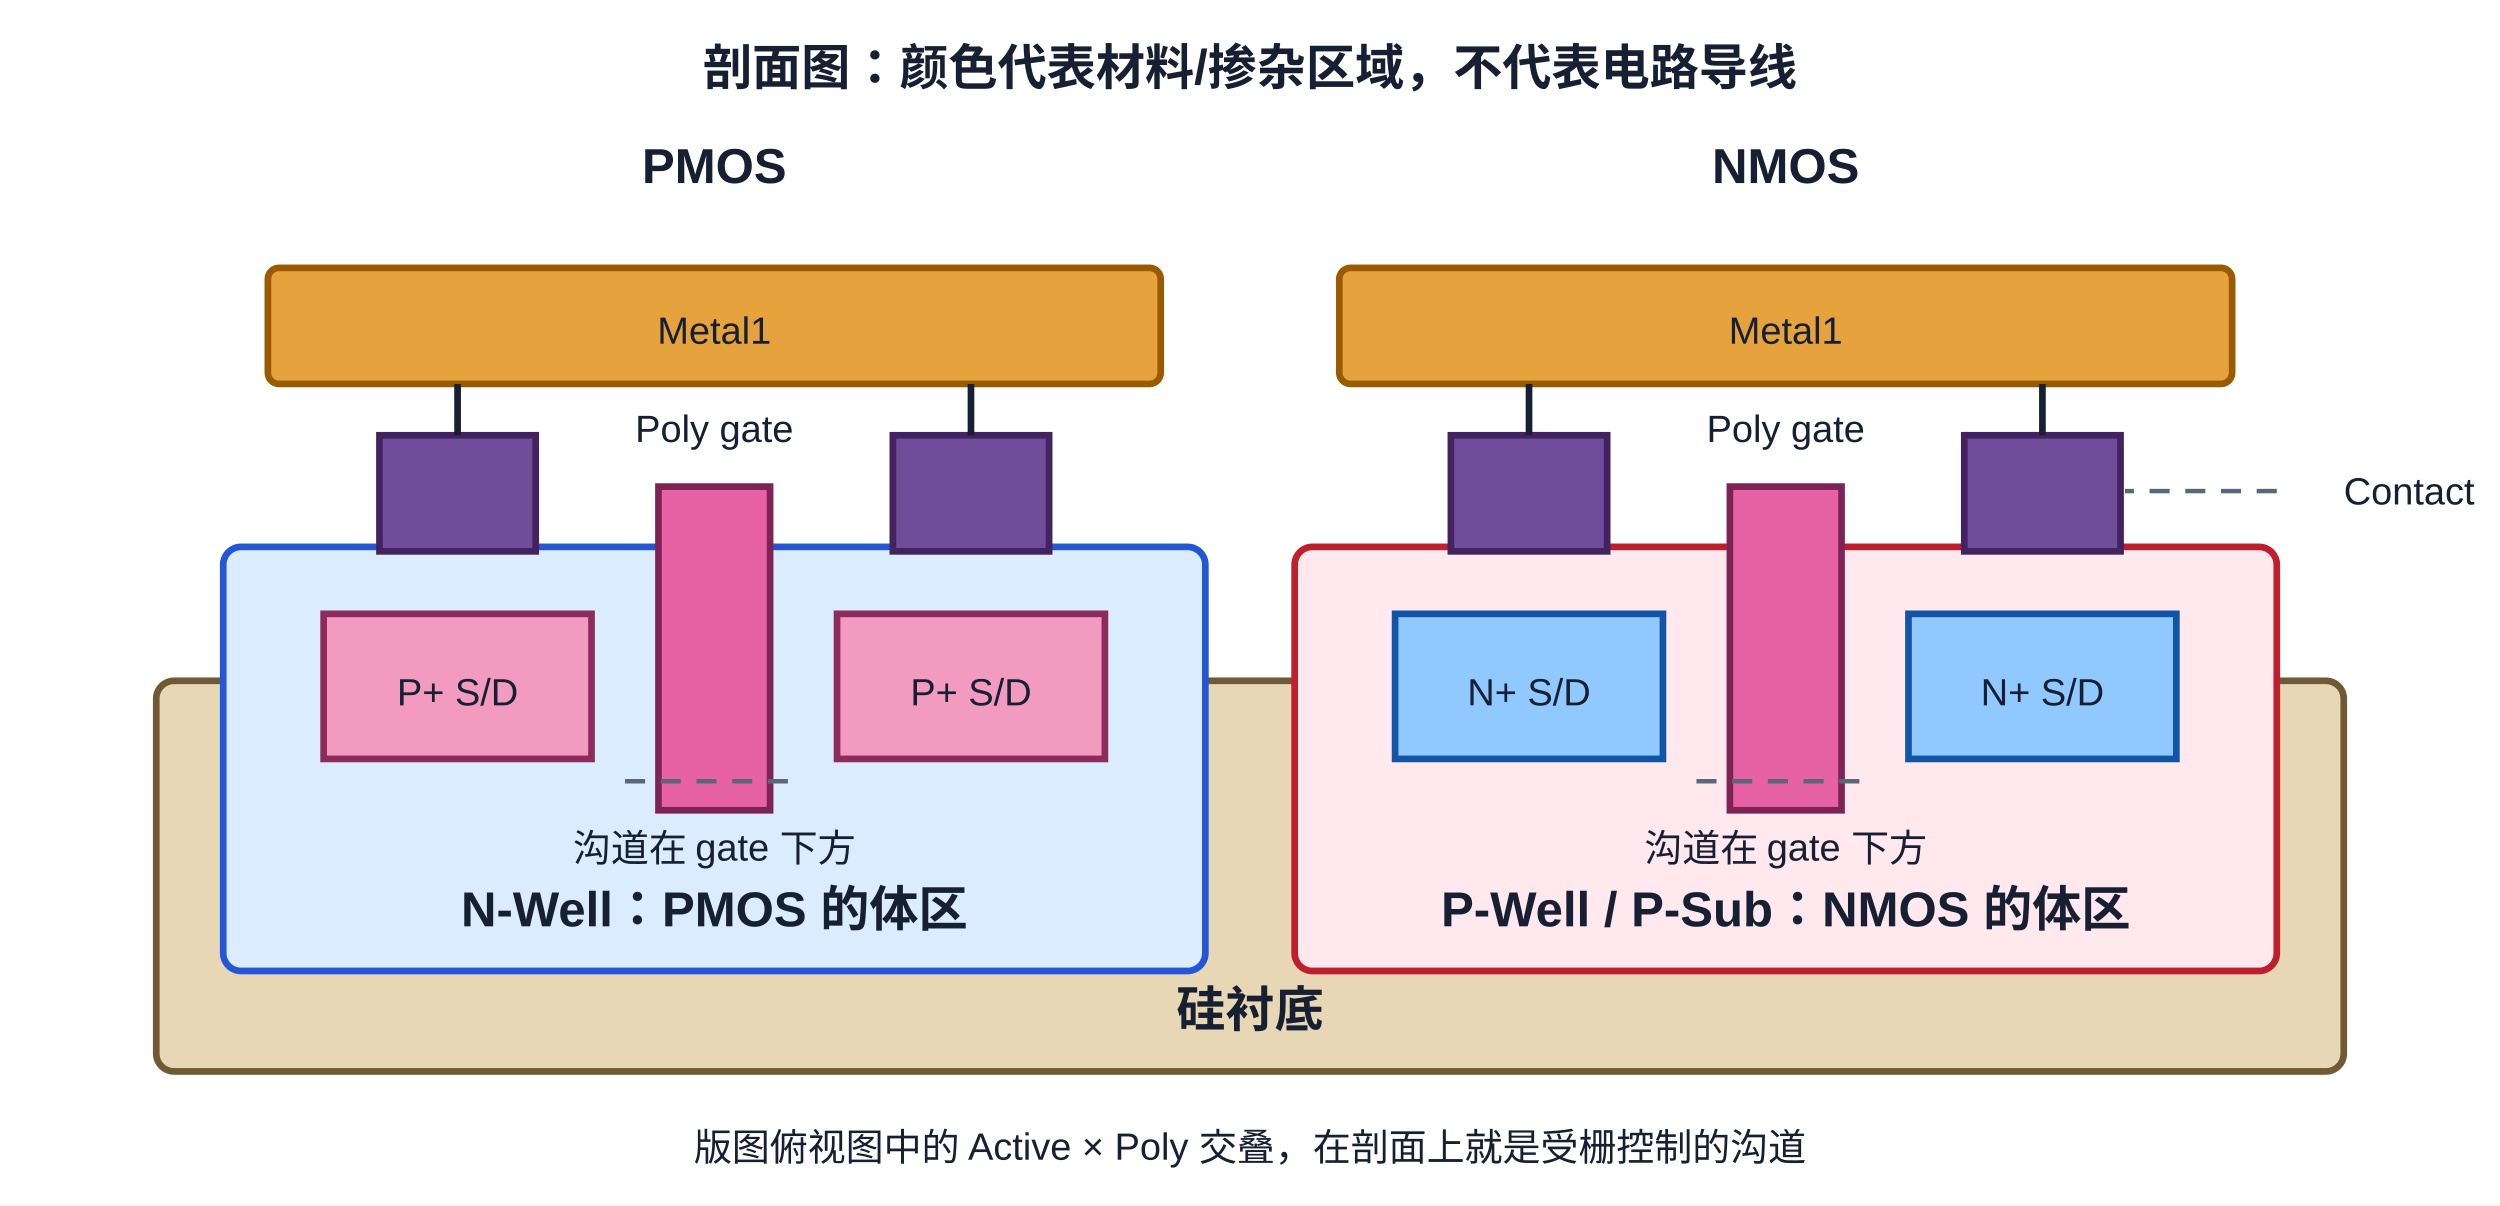
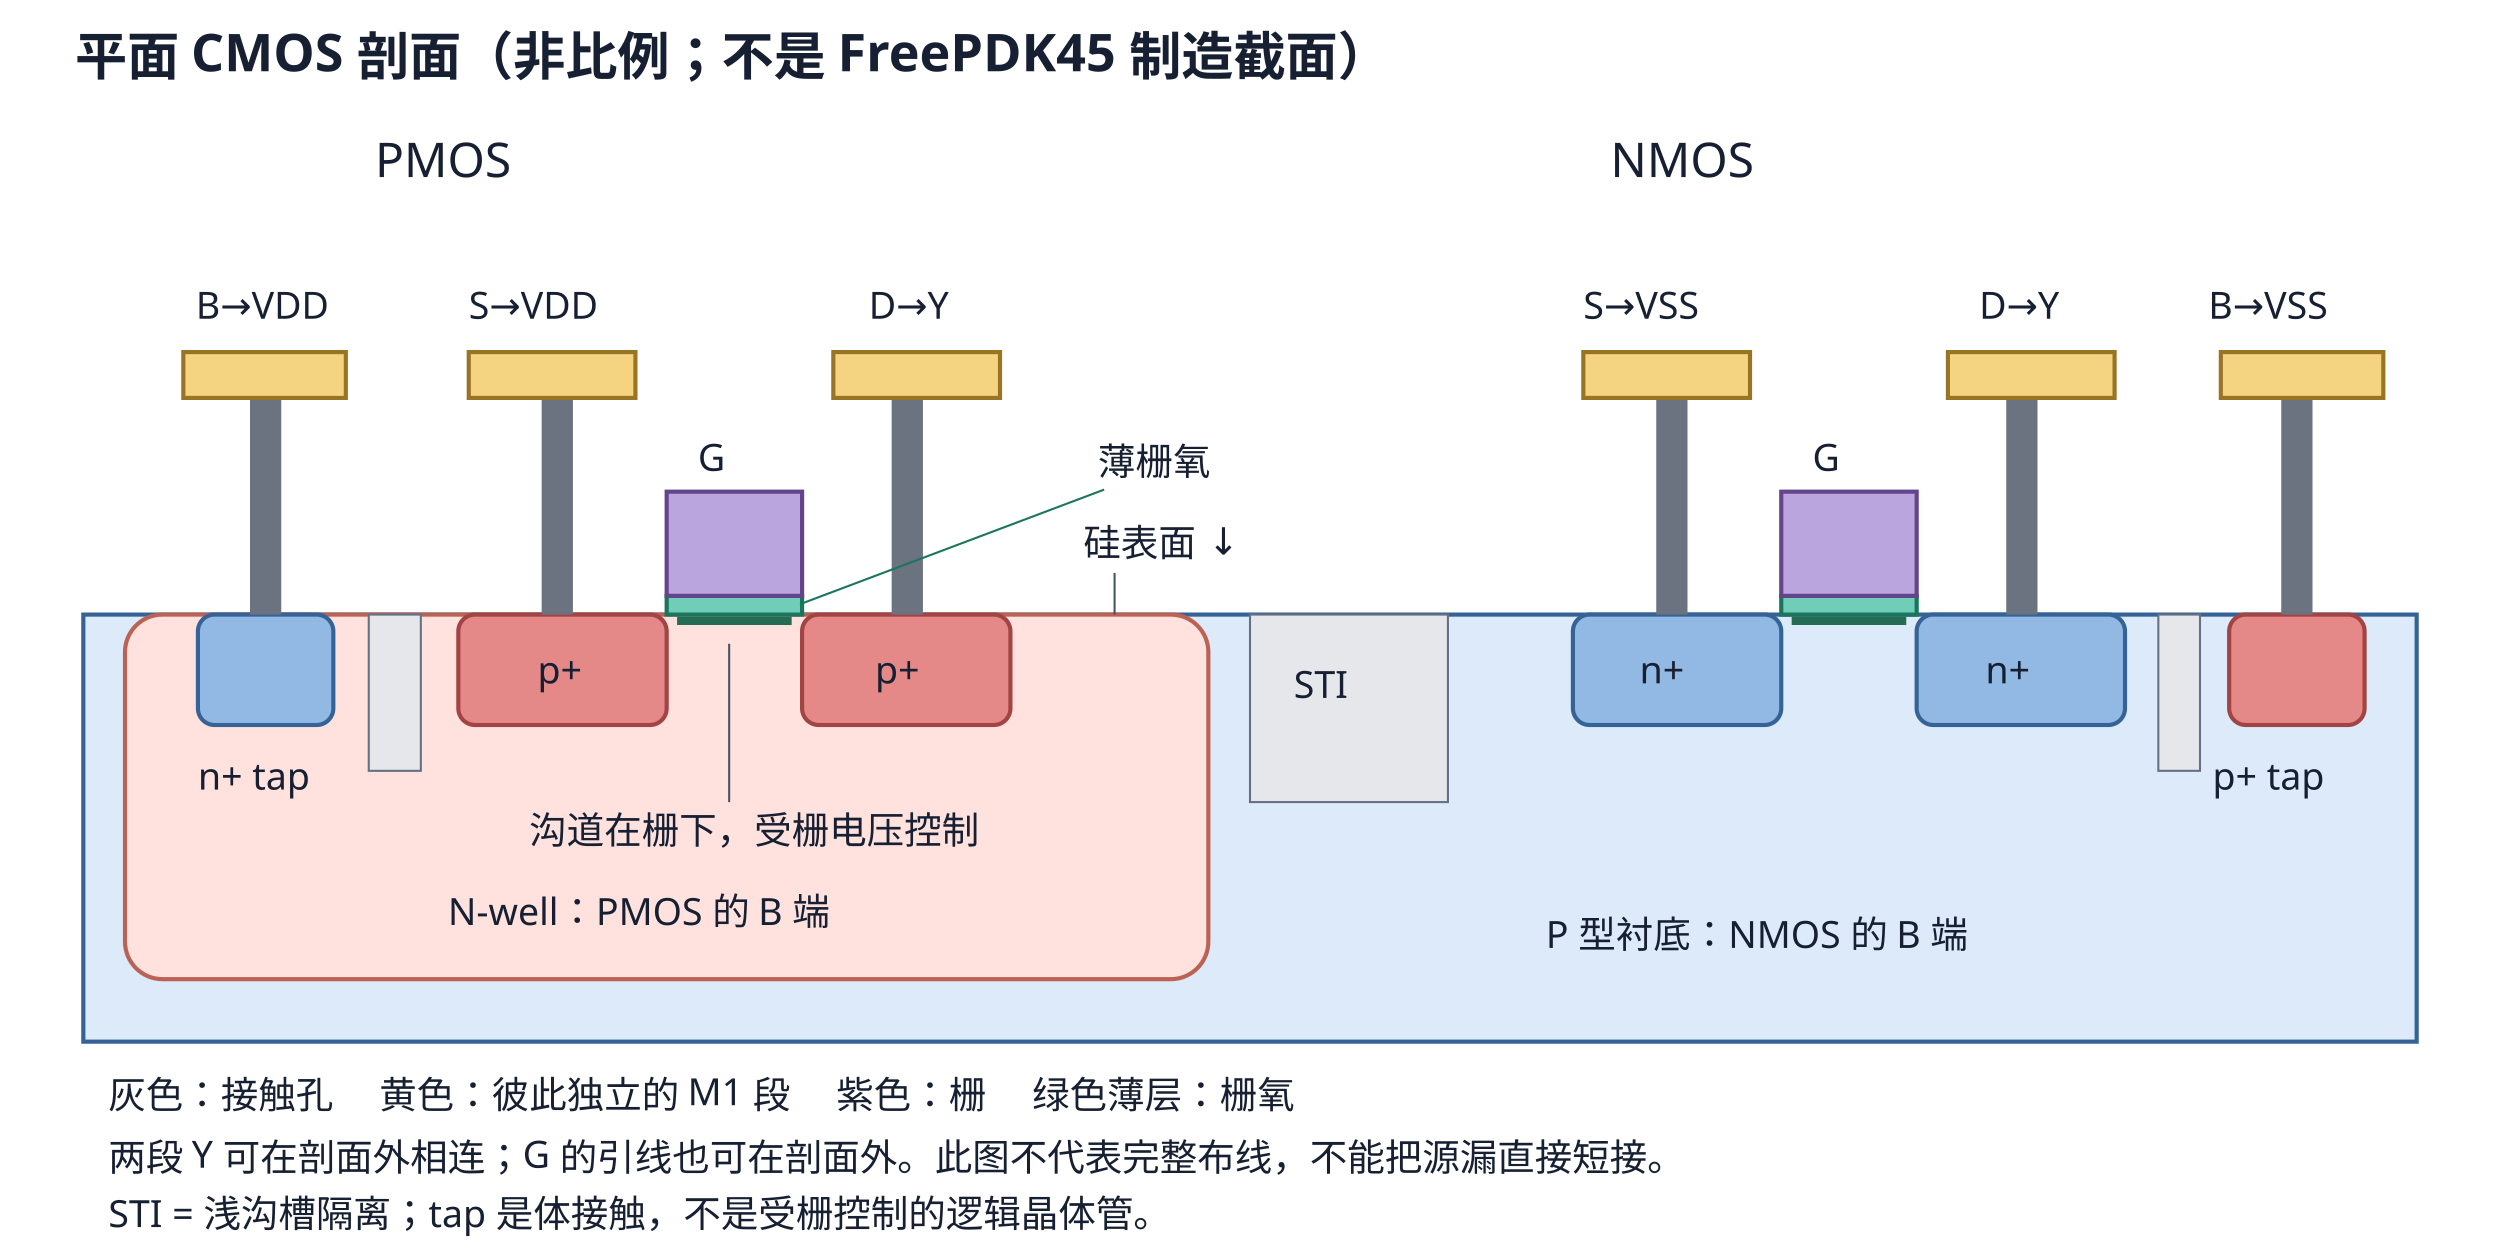
- <svg xmlns="http://www.w3.org/2000/svg" viewBox="0 0 1120 540" role="img" aria-labelledby="title desc">
-   <style>
-     text{font-family:Arial,"Noto Sans SC",sans-serif;fill:#172033} .label{font-size:22px;font-weight:700}.small{font-size:17px}.line{stroke:#172033;stroke-width:3}.dash{stroke:#5c667a;stroke-width:2;stroke-dasharray:9 7}
-   </style>
-   <rect width="1120" height="540" fill="#fff" />
-   <text x="560" y="38" text-anchor="middle" class="label">剖面图：颜色代表材料/掺杂区域，不代表电路导线</text>
-   <rect x="70" y="305" width="980" height="175" rx="8" fill="#e8d7b5" stroke="#6f5a35" stroke-width="3" />
-   <text x="560" y="460" text-anchor="middle" class="label">硅衬底</text>
-   <rect x="100" y="245" width="440" height="190" rx="8" fill="#dcecff" stroke="#2457d6" stroke-width="3" />
-   <text x="320" y="415" text-anchor="middle" class="label">N-Well：PMOS 的体区</text>
-   <rect x="580" y="245" width="440" height="190" rx="8" fill="#ffe8ee" stroke="#bf1e2e" stroke-width="3" />
-   <text x="800" y="415" text-anchor="middle" class="label">P-Well / P-Sub：NMOS 的体区</text>
-   <rect x="145" y="275" width="120" height="65" fill="#f29ac0" stroke="#8d2b5c" stroke-width="3" />
-   <rect x="375" y="275" width="120" height="65" fill="#f29ac0" stroke="#8d2b5c" stroke-width="3" />
-   <text x="205" y="316" text-anchor="middle" class="small">P+ S/D</text>
-   <text x="435" y="316" text-anchor="middle" class="small">P+ S/D</text>
-   <rect x="625" y="275" width="120" height="65" fill="#8fc9ff" stroke="#1255a6" stroke-width="3" />
-   <rect x="855" y="275" width="120" height="65" fill="#8fc9ff" stroke="#1255a6" stroke-width="3" />
-   <text x="685" y="316" text-anchor="middle" class="small">N+ S/D</text>
-   <text x="915" y="316" text-anchor="middle" class="small">N+ S/D</text>
-   <rect x="295" y="218" width="50" height="145" fill="#e762a5" stroke="#7d2455" stroke-width="3" />
-   <rect x="775" y="218" width="50" height="145" fill="#e762a5" stroke="#7d2455" stroke-width="3" />
-   <text x="320" y="198" text-anchor="middle" class="small">Poly gate</text>
-   <text x="800" y="198" text-anchor="middle" class="small">Poly gate</text>
-   <rect x="170" y="195" width="70" height="52" fill="#6f4d9b" stroke="#42235f" stroke-width="3" />
-   <rect x="400" y="195" width="70" height="52" fill="#6f4d9b" stroke="#42235f" stroke-width="3" />
-   <rect x="650" y="195" width="70" height="52" fill="#6f4d9b" stroke="#42235f" stroke-width="3" />
-   <rect x="880" y="195" width="70" height="52" fill="#6f4d9b" stroke="#42235f" stroke-width="3" />
-   <text x="1050" y="226" class="small">Contact</text>
-   <line x1="1020" y1="220" x2="952" y2="220" class="dash" />
-   <rect x="120" y="120" width="400" height="52" rx="5" fill="#e6a23c" stroke="#9a5b00" stroke-width="3" />
-   <rect x="600" y="120" width="400" height="52" rx="5" fill="#e6a23c" stroke="#9a5b00" stroke-width="3" />
-   <text x="320" y="154" text-anchor="middle" class="small">Metal1</text>
-   <text x="800" y="154" text-anchor="middle" class="small">Metal1</text>
-   <line x1="205" y1="172" x2="205" y2="195" class="line" />
-   <line x1="435" y1="172" x2="435" y2="195" class="line" />
-   <line x1="685" y1="172" x2="685" y2="195" class="line" />
-   <line x1="915" y1="172" x2="915" y2="195" class="line" />
-   <line x1="280" y1="350" x2="360" y2="350" class="dash" />
-   <text x="320" y="386" text-anchor="middle" class="small">沟道在 gate 下方</text>
-   <line x1="760" y1="350" x2="840" y2="350" class="dash" />
-   <text x="800" y="386" text-anchor="middle" class="small">沟道在 gate 下方</text>
-   <text x="320" y="82" text-anchor="middle" class="label">PMOS</text>
-   <text x="800" y="82" text-anchor="middle" class="label">NMOS</text>
-   <text x="560" y="520" text-anchor="middle" class="small">版图俯视图中的 Active × Poly 交叠，在剖面上就是受栅控制的沟道</text>
+ <svg xmlns="http://www.w3.org/2000/svg" viewBox="0 0 1200 600" role="img" aria-labelledby="title desc">
+   <rect width="1200" height="600" fill="#fff" />
+   <g font-family="sans-serif" font-size="18" fill="#172033">
+     <text x="36" y="36" font-size="25" font-weight="bold">平面 CMOS 剖面（非比例；不是 FreePDK45 制造截面）</text>
+     <rect x="40" y="295" width="1120" height="205" fill="#dceafa" stroke="#356397" stroke-width="2" />
+     <rect x="60" y="295" width="520" height="175" rx="18" fill="#ffe2dd" stroke="#bc6254" stroke-width="2" />
+     <text x="215" y="444">N-well：PMOS 的 B 端</text>
+     <text x="742" y="455">P 型衬底：NMOS 的 B 端</text>
+     <text x="180" y="85" font-size="23">PMOS</text>
+     <text x="773" y="85" font-size="23">NMOS</text>
+     <g fill="#e48888" stroke="#a34444" stroke-width="2">
+       <rect x="220" y="295" width="100" height="53" rx="8" />
+       <rect x="385" y="295" width="100" height="53" rx="8" />
+     </g>
+     <g fill="#92b9e3" stroke="#356397" stroke-width="2">
+       <rect x="755" y="295" width="100" height="53" rx="8" />
+       <rect x="920" y="295" width="100" height="53" rx="8" />
+       <rect x="95" y="295" width="65" height="53" rx="8" />
+     </g>
+     <rect x="1070" y="295" width="65" height="53" rx="8" fill="#e48888" stroke="#a34444" stroke-width="2" />
+     <g fill="#e5e7eb" stroke="#667085">
+       <rect x="177" y="295" width="25" height="75" />
+       <rect x="600" y="295" width="95" height="90" />
+       <rect x="1036" y="295" width="20" height="75" />
+     </g>
+     <text x="621" y="335">STI</text>
+     <text x="95" y="379">n+ tap</text>
+     <text x="1062" y="379">p+ tap</text>
+     <text x="258" y="328">p+</text>
+     <text x="420" y="328">p+</text>
+     <text x="787" y="328">n+</text>
+     <text x="953" y="328">n+</text>
+     <g fill="#70cdb7" stroke="#19765d" stroke-width="2">
+       <rect x="320" y="286" width="65" height="9" />
+       <rect x="855" y="286" width="65" height="9" />
+     </g>
+     <g fill="#baa5df" stroke="#64458c" stroke-width="2">
+       <rect x="320" y="236" width="65" height="50" />
+       <rect x="855" y="236" width="65" height="50" />
+     </g>
+     <g fill="#6b7280">
+       <rect x="120" y="190" width="15" height="105" />
+       <rect x="260" y="190" width="15" height="105" />
+       <rect x="428" y="190" width="15" height="105" />
+       <rect x="795" y="190" width="15" height="105" />
+       <rect x="963" y="190" width="15" height="105" />
+       <rect x="1095" y="190" width="15" height="105" />
+     </g>
+     <g fill="#f4d481" stroke="#9a7425" stroke-width="2">
+       <rect x="88" y="169" width="78" height="22" />
+       <rect x="225" y="169" width="80" height="22" />
+       <rect x="400" y="169" width="80" height="22" />
+       <rect x="760" y="169" width="80" height="22" />
+       <rect x="935" y="169" width="80" height="22" />
+       <rect x="1066" y="169" width="78" height="22" />
+     </g>
+     <text x="94" y="153">B→VDD</text>
+     <text x="225" y="153">S→VDD</text>
+     <text x="417" y="153">D→Y</text>
+     <text x="760" y="153">S→VSS</text>
+     <text x="950" y="153">D→Y</text>
+     <text x="1060" y="153">B→VSS</text>
+     <text x="335" y="226">G</text>
+     <text x="870" y="226">G</text>
+     <path d="M325 298 H380 M860 298 H915" stroke="#256c54" stroke-width="4" />
+     <text x="254" y="405">沟道在栅下，受栅电压控制</text>
+     <path d="M350 385 V309" fill="none" stroke="#475467" />
+     <text x="527" y="228">薄栅氧</text>
+     <path d="M530 235 L384 290" fill="none" stroke="#19765d" />
+     <text x="520" y="267">硅表面 ↓</text>
+     <path d="M535 275 V295" stroke="#475467" />
+     <text x="52" y="532">灰色：接触孔　 黄色：彼此独立的 M1 段　 紫色：栅　 绿色薄层：栅氧</text>
+     <text x="52" y="562">两段 Y 可在剖面外相连；G 的引线也可在剖面外。此图不代表完整布线，不能把源漏直接短接。</text>
+     <text x="52" y="589">STI = 浅沟槽隔离；tap 是体接触，不是受栅控制的逻辑晶体管。</text>
+   </g>
</svg>
